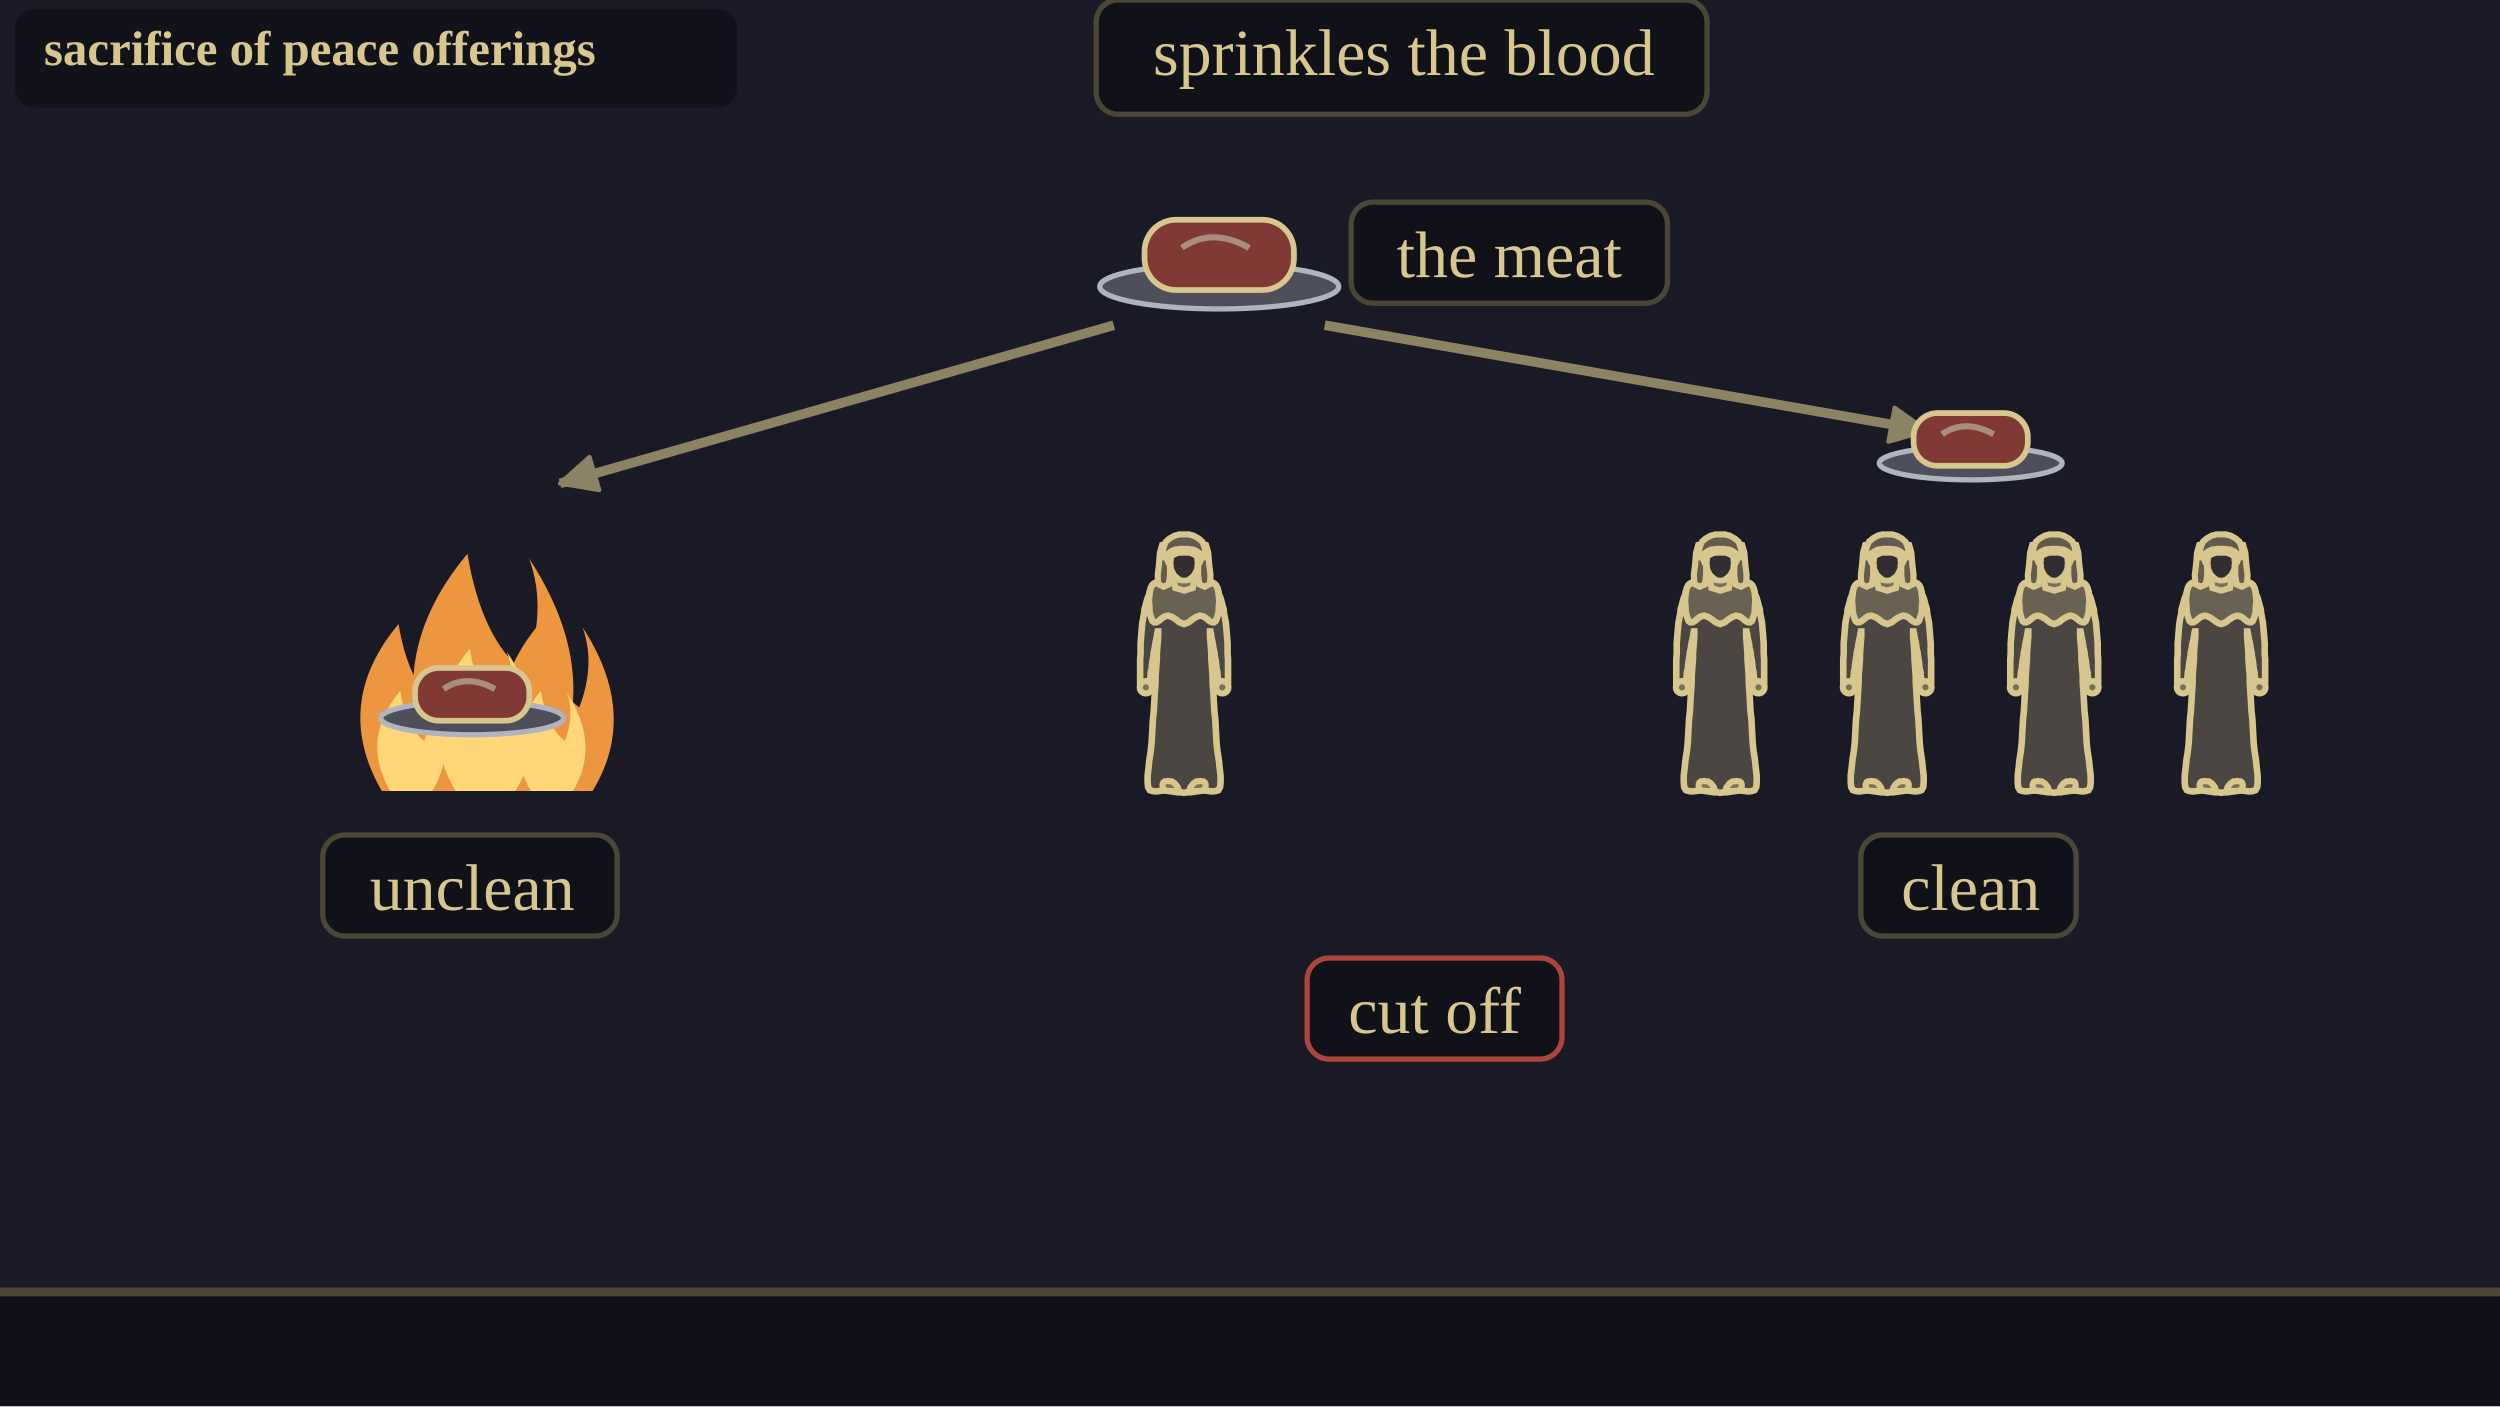
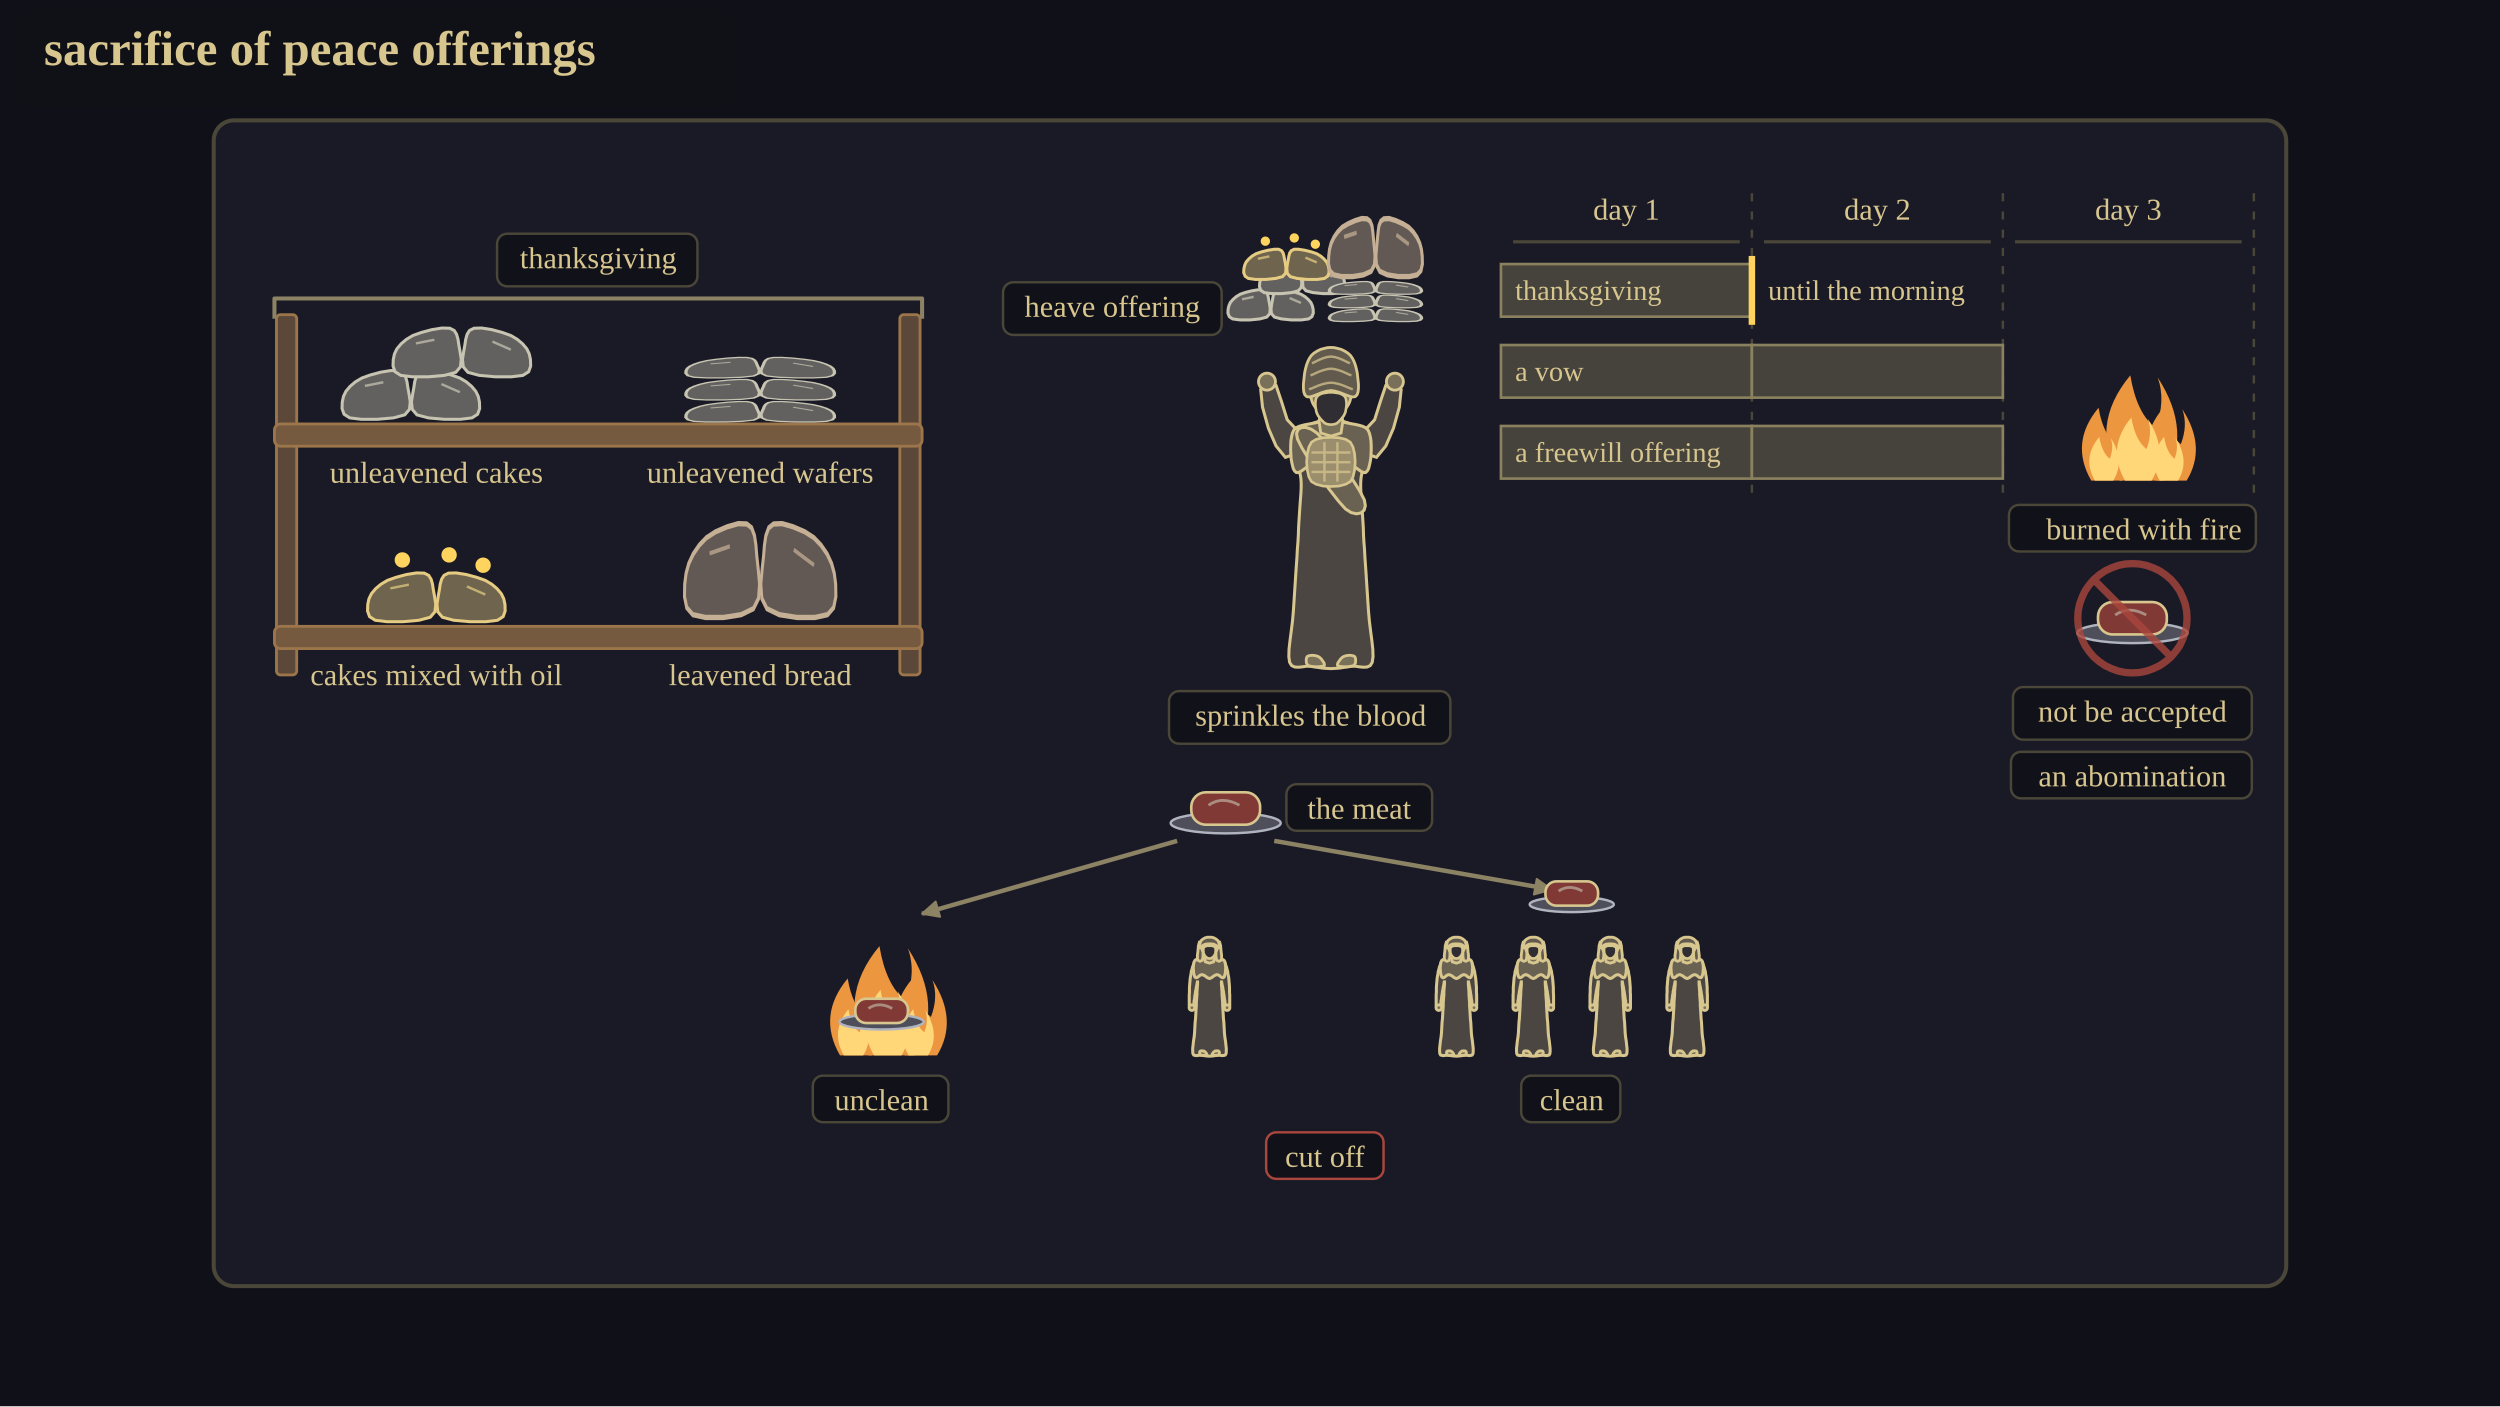
<svg xmlns="http://www.w3.org/2000/svg" data-kind="chart" viewBox="0 0 1024 576" width="1024" height="576" font-family="Georgia, 'Times New Roman', serif">
  <defs>
    <g id="lev17_D_man">
      <path d="M-8.2-.9l-.1-1.1 0-1.5.2-1.7.2-1.9.3-1.9.2-1.8.1-1.8.1-1.8.1-1.9.2-1.8.1-1.8.1-1.7.1-1.6.1-1.5 0-1.4.1-1.3.1-1.4.1-1.2 0-1.3.1-1.3.1-1.3.1-1.1 0-.9 0-.4-.1 0-.1.5-.1.7-.2.9-.2 1-.1.8-.2.8-.1 1-.2 1-.1.9-.1.9-.2.8 0 .6-.1.6 0 .5 0 .4-.1.4-.1.3-.3.2-.3.3-.4.2-.4.1-.3-.1-.2-.4-.2-.6 0-.9 0-1.1 0-1.1 0-1.2 0-1.2.1-1.2 0-1.2 0-1.2.1-1.2.1-1.3.1-1.1.1-1.1.2-1.1.2-1 .1-1 .3-1 .2-.8.2-.7.3-.7.2-.6.3-.5.3-.4.4-.5.4-.3.5-.3.5-.2.6-.2.5-.2.5-.2.4-.2.3-.1.3-.1.4-.1.3 0 .3-.1.3 0 .3-.1.3 0 .3 0 .3 0 .3 0 .3 0 .3 0 .3 0 .3 0 .3.1.3 0 .3.1.3 0 .4.1.3.1.3.1.4.2.5.2.5.2.6.2.5.2.5.3.4.3.4.5.3.4.3.5.2.6.3.7.2.7.2.8.3 1 .1 1 .2 1 .2 1.1.1 1.1.1 1.1.1 1.3.1 1.2 0 1.2 0 1.2.1 1.2 0 1.2 0 1.2 0 1.1 0 1.1 0 .9-.2.6-.2.4-.3.1-.4-.1-.4-.2-.3-.3-.3-.2-.1-.3-.1-.4 0-.4 0-.5-.1-.6 0-.6-.2-.8-.1-.9-.1-.9-.2-1-.1-1-.2-.8-.1-.8-.2-1-.2-.9-.1-.7-.1-.5-.1 0 0 .4 0 .9.1 1.1.1 1.3.1 1.3 0 1.3.1 1.2.1 1.4.1 1.3 0 1.4.1 1.5.1 1.6.1 1.7.1 1.8.2 1.8.1 1.9.1 1.8.1 1.8.2 1.8.3 1.9.2 1.9.2 1.7 0 1.5-.1 1.1-.4.7-.6.2-.8.1-.8-.1-.8-.1-.7 0-.7.1-.7.1-.7.1-.6.1-.7 0-.7.1-.7-.1-.7 0-.6-.1-.7-.1-.7-.1-.7-.1-.7 0-.8.1-.8.1-.8-.1-.6-.2z" fill="#4b4641" stroke="#d8c68f" stroke-width="1.5" />
      <circle cx="-8.7" cy="-23.6" r="1.4" fill="#79705a" stroke="#d8c68f" stroke-width="1.4" />
      <circle cx="8.7" cy="-23.6" r="1.4" fill="#79705a" stroke="#d8c68f" stroke-width="1.4" />
      <path d="M-1.3-.2l-.3.1-.6.1-.6 0-.6 0-.6-.1-.4-.1-.3-.3-.1-.3-.1-.3 0-.4.1-.3.1-.2.3-.2.3 0 .4-.1.4.1.5 0 .3.2.3.2.3.3.3.4.2.3.1.3z" fill="#79705a" stroke="#d8c68f" stroke-width="1.4" />
      <path d="M1.3-.2l.3.1.6.1.6 0 .6 0 .6-.1.4-.1.3-.3.1-.3.1-.3 0-.4-.1-.3-.1-.2-.3-.2-.3 0-.4-.1-.4.1-.5 0-.3.2-.3.2-.3.3-.3.4-.2.3-.1.3z" fill="#79705a" stroke="#d8c68f" stroke-width="1.4" />
      <path d="M-7.3-46.8l-.3.6-.2.8-.1.9-.1.9 0 .8.1.8 0 .7.1.8.2.7.2.6.2.5.4.3.4 0 .5-.2.5-.4.6-.5.6-.3.6-.1.6.2.6.3.6.4.6.5.6.3.6.2.6-.2.6-.3.6-.5.6-.4.6-.3.6-.2.6.1.6.3.6.5.5.4.5.2.4 0 .4-.3.2-.5.2-.6.2-.7.1-.8 0-.7.1-.8 0-.8-.1-.9-.1-.9-.2-.8-.3-.6-.4-.4-.6-.3-.7-.2-.6-.2-.8-.1-.6-.1-.6-.2-.6-.1-.6-.1-.6 0-.6-.1-.6 0-.6 0-.6.1-.6 0-.6.1-.6.1-.6.2-.6.1-.8.1-.6.2-.7.2-.6.3z" fill="#696252" stroke="#d8c68f" stroke-width="1.5" />
      <path d="M-2-46.2l-.4-2.4.6-2.4 1.8-.6 1.8.6.6 2.4-.4 2.4-2 .6z" fill="#79705a" stroke="#d8c68f" stroke-width="1.4" />
      <path d="M-2.4-55.6l-.2 1.8-.6 2.3 0 2.5-.3 2-1.2.5-1.2-.6-.1-2.1.3-2.5.2-2.5.5-1.8 1.4-.3z" fill="#625b4d" stroke="#d8c68f" stroke-width="1.4" />
      <path d="M5-56l.5 1.8.2 2.5.3 2.5-.1 2.1-1.2.6-1.2-.5-.3-2 0-2.5-.6-2.3-.2-1.8 1.2-.7z" fill="#625b4d" stroke="#d8c68f" stroke-width="1.4" />
      <circle cx="0" cy="-53.8" r="4" fill="#79705a" stroke="#d8c68f" stroke-width="1.4" />
      <path d="M-2.8-53.4l-.2.4 0 .5-.1.5.1.6 0 .5.1.5.2.4.2.4.2.4.3.3.3.3.3.2.2.2.2.2.3 0 .2.1.3 0 .2 0 .2 0 .3 0 .2-.1.3 0 .2-.2.2-.2.3-.2.3-.3.3-.3.2-.4.2-.4.2-.4.1-.5 0-.5.1-.6-.1-.5 0-.5-.2-.4-.4-.3-.4-.2-.5-.2-.5-.1-.5 0-.5 0-.5 0-.5 0-.5.1-.5.2-.4.2z" fill="#302e32" stroke="#d8c68f" stroke-width="1.3" />
      <path d="M-4.7-53.2l-.1-.2 0-.5 0-.7.1-.7.2-.6.2-.5.2-.4.4-.3.3-.3.5-.3.4-.2.3-.2.4-.1.4-.1.3-.1.4 0 .3 0 .4 0 .4 0 .3 0 .4 0 .3.1.4.1.4.1.3.2.4.2.5.3.3.3.4.3.2.4.2.5.2.6.1.7 0 .7 0 .5-.1.2-.2 0-.3-.2-.3-.3-.4-.4-.5-.4-.4-.2-.4-.2-.4-.1-.4 0-.5-.1-.5 0-.4 0-.4 0-.5 0-.5.1-.4 0-.4.1-.4.2-.4.2-.5.4-.4.4-.3.3-.3.2z" fill="#625b4d" stroke="#d8c68f" stroke-width="1.4" />
      <path d="M-4.6-53.8l.5-.1.7-.2.8-.3.9-.2.9-.2.8 0 .8 0 .9.2.9.2.8.3.7.2.5.1" stroke-linejoin="round" fill="none" stroke="#d8c68f" stroke-width="1.2" stroke-opacity="0.718" />
    </g>
    <g id="fg0">
      <path d="M-30.2-3l-2.8-1.8-1-2.8.1-3.2.6-2.8 1.2-2.5 2.1-2.5 2.6-2.2 3.2-1.9 4.2-1.5 5.2-1.4 5-.8 3.8.1 2.2 1.1 1.2 1.9.7 2.5.4 2.7.6 3.3.6 3.9-.4 3.7-2.3 2.7-5.6 1.5-7.9.7-8 0z" fill="#636160" stroke="#c8c4b2" stroke-width="1.5" />
      <path d="M3-4.5l-2.3-2.7-.4-3.7.6-3.9.6-3.3.4-2.7.7-2.5 1.2-1.9 2.2-1.1 3.8-.1 5 .8 5.2 1.4 4.2 1.5 3.2 1.9 2.6 2.2 2.1 2.5 1.2 2.5.6 2.8.1 3.2-1 2.8-2.8 1.8-5.7.7-8 0-7.9-.7z" fill="#636160" stroke="#c8c4b2" stroke-width="1.5" />
      <path d="M-22.7-18.8l9.1-1.8M15.1-19.7l9.1 4" stroke-linejoin="round" fill="none" stroke="#c8c4b2" stroke-width="1.2" stroke-opacity="0.718" />
    </g>
    <g id="fg1">
      <path d="M-18.8-1.9l-1.6-1.1-.7-1.8.1-1.9.4-1.7.7-1.6 1.3-1.5 1.6-1.4 2-1.2 2.6-.9 3.2-.8 3.1-.5 2.3 0 1.4.7.8 1.2.4 1.5.3 1.7.4 2 .3 2.4-.2 2.3-1.5 1.7-3.4.9-4.9.5-5 0z" fill="#636160" stroke="#c8c4b2" stroke-width="1.5" />
      <path d="M1.9-2.8l-1.5-1.7-.2-2.3.3-2.4.4-2 .3-1.7.4-1.5.8-1.2 1.4-.7 2.3 0 3.1.5 3.2.8 2.6.9 2 1.2 1.6 1.4 1.3 1.5.7 1.6.4 1.7.1 1.9-.7 1.8-1.6 1.1-3.6.5-5 0-4.9-.5z" fill="#636160" stroke="#c8c4b2" stroke-width="1.5" />
      <path d="M-14.1-11.6l5.7-1.2M9.4-12.2l5.6 2.4" stroke-linejoin="round" fill="none" stroke="#c8c4b2" stroke-width="1.2" stroke-opacity="0.718" />
    </g>
  </defs>
  <rect width="1024" height="576" fill="#101018" />
-   <g transform="translate(-5728.6 -1897.2)">
-     <g transform="scale(1.8)">
-       <g stroke-width="1.667">
+   <g transform="translate(-2366.3 -33.6)">
+     <g transform="scale(0.829)">
+       <g stroke-width="3.619">
        <rect x="590" y="300" width="1680" height="980" rx="40" fill="none" stroke="#4a4638" stroke-width="3" stroke-dasharray="18 14" />
      </g>
-       <g transform="translate(2960 772)">
+       <g transform="translate(2960 100)">
        <rect x="0" y="0" width="1024" height="576" rx="10" fill="#1a1a26" stroke="#4a4638" stroke-width="2" />
+         <rect x="31" y="96" width="10" height="178" rx="2" fill="#5b4838" stroke="#9c764a" stroke-width="1.4" />
+         <rect x="339" y="96" width="10" height="178" rx="2" fill="#5b4838" stroke="#9c764a" stroke-width="1.4" />
+         <rect x="30" y="150" width="320" height="11" rx="3" fill="#755a3f" stroke="#9c764a" stroke-width="1.4" />
+         <rect x="30" y="250" width="320" height="11" rx="3" fill="#755a3f" stroke="#9c764a" stroke-width="1.4" />
        <use href="#fg0" transform="translate(97.4 150)" />
        <use href="#fg0" transform="translate(122.6 129)" />
        <text x="110" y="174" font-size="15" text-anchor="middle" dominant-baseline="central" fill="#d8c68f">unleavened cakes</text>
        <g transform="translate(270 150) scale(1.08 0.42)">
          <use href="#fg0" transform="translate(0 0)" />
        </g>
        <g transform="translate(270 139.1) scale(1.08 0.42)">
          <use href="#fg0" transform="translate(0 0)" />
        </g>
        <g transform="translate(270 128.2) scale(1.08 0.42)">
          <use href="#fg0" transform="translate(0 0)" />
        </g>
        <text x="270" y="174" font-size="15" text-anchor="middle" dominant-baseline="central" fill="#d8c68f">unleavened wafers</text>
+         <path d="M79.8 247l-2.8-1.8-1-2.8.1-3.2.6-2.8 1.2-2.5 2.1-2.5 2.6-2.2 3.2-1.9 4.2-1.5 5.2-1.4 5-.8 3.8.1 2.2 1.1 1.2 1.9.7 2.5.4 2.7.6 3.3.6 3.9-.4 3.7-2.3 2.7-5.6 1.5-7.9.7-8 0z" fill="#6f644d" stroke="#e6cc83" stroke-width="1.5" />
+         <path d="M113 245.5l-2.3-2.7-.4-3.7.6-3.9.6-3.3.4-2.7.7-2.5 1.2-1.9 2.2-1.1 3.8-.1 5 .8 5.2 1.4 4.2 1.5 3.2 1.9 2.6 2.2 2.1 2.5 1.2 2.5.6 2.8.1 3.2-1 2.8-2.8 1.8-5.7.7-8 0-7.9-.7z" fill="#6f644d" stroke="#e6cc83" stroke-width="1.5" />
+         <path d="M87.3 231.2l9.1-1.8M125.1 230.3l9.1 4" stroke-linejoin="round" fill="none" stroke="#e6cc83" stroke-width="1.2" stroke-opacity="0.718" />
+         <circle cx="93.2" cy="217.2" r="3.8" fill="#ffd45e" />
+         <circle cx="116.3" cy="214.7" r="3.8" fill="#ffd45e" />
+         <circle cx="133.1" cy="219.8" r="3.8" fill="#ffd45e" />
        <text x="110" y="274" font-size="15" text-anchor="middle" dominant-baseline="central" fill="#d8c68f">cakes mixed with oil</text>
-         <g transform="translate(270 250) scale(1 1.75)" />
+         <g transform="translate(270 250) scale(1 1.75)">
+           <path d="M-33.3-3.3l-3-2-1.1-3.1.1-3.5.7-3.1 1.3-2.7 2.2-2.7 3-2.5 3.5-2.1 4.6-1.7 5.7-1.4 5.5-.9 4.2.1 2.4 1.1 1.4 2.2.7 2.7.4 2.9.7 3.7.7 4.3-.5 4.1-2.5 2.9-6.1 1.7-8.8.8-8.8 0z" fill="#625954" stroke="#c6b095" stroke-width="1.5" />
+           <path d="M3.3-5l-2.5-2.9-.5-4.1.7-4.3.7-3.7.4-2.9.7-2.7 1.4-2.2 2.4-1.1 4.2-.1 5.5.9 5.7 1.4 4.6 1.7 3.5 2.1 3 2.5 2.2 2.7 1.3 2.7.7 3.1.1 3.5-1.1 3.1-3 2-6.3.8-8.8 0-8.8-.8z" fill="#625954" stroke="#c6b095" stroke-width="1.5" />
+           <path d="M-25-20.6l10-2M16.6-21.6l10 4.3" stroke-linejoin="round" fill="none" stroke="#c6b095" stroke-width="1.2" stroke-opacity="0.718" />
+         </g>
        <text x="270" y="274" font-size="15" text-anchor="middle" dominant-baseline="central" fill="#d8c68f">leavened bread</text>
+         <path d="M30 98l0-10 320 0 0 10" fill="none" stroke="#8c8264" stroke-width="2" stroke-linejoin="round" />
+         <rect x="140" y="56" width="99" height="26" rx="5" fill="#101018" fill-opacity="0.88" stroke="#4a4638" stroke-width="1.2" />
        <text x="190" y="68" font-size="15" text-anchor="middle" dominant-baseline="central" fill="#d8c68f">thanksgiving</text>
+         <path d="M531.6 267.8l-.4-2.8.1-3.7.5-4.4.6-4.6.6-4.8.4-4.5.3-4.4.3-4.7.3-4.6.3-4.7.3-4.4.3-4.2.2-3.9.3-3.7.2-3.6.1-3.4.2-3.3.2-3.1.2-3 .2-2.9.2-2.7.2-2.6.1-2.4 0-2.2-.1-1.8-.2-1.6-.3-1.4-.3-1.3-.3-1.3-.3-1.4-.3-1.4-.4-1.4-.3-1.4-.4-1.4-.2-1.4-.2-1.4-.1-1.5 0-1.5 0-1.5.1-1.5.3-1.3.6-1.1.9-.9 1.2-.7 1.4-.6 1.4-.5 1.4-.5 1.2-.4 1-.4.9-.3.8-.3.8-.2.8-.1.8-.2.8-.1.7-.1.8-.1.7 0 .8 0 .7 0 .7 0 .8 0 .7 0 .8.1.7.1.8.1.8.2.8.1.8.2.8.3.9.3 1 .4 1.2.4 1.4.5 1.4.5 1.4.6 1.2.7.9.9.6 1.1.3 1.3.1 1.5 0 1.5 0 1.5-.1 1.5-.2 1.4-.2 1.4-.4 1.4-.3 1.4-.4 1.4-.3 1.4-.3 1.4-.3 1.3-.3 1.3-.3 1.4-.2 1.6-.1 1.8 0 2.2.1 2.4.2 2.6.2 2.7.2 2.9.2 3 .2 3.1.2 3.3.1 3.4.2 3.6.3 3.7.2 3.9.3 4.2.3 4.4.3 4.7.3 4.6.3 4.7.3 4.4.4 4.5.6 4.8.6 4.6.5 4.4.1 3.7-.4 2.8-1 1.6-1.5.7-1.9.1-2-.2-2-.3-1.8 0-1.7.3-1.7.2-1.7.3-1.7.2-1.7.1-1.7.1-1.7-.1-1.7-.1-1.7-.2-1.7-.3-1.7-.2-1.7-.3-1.8 0-2 .3-2 .2-1.9-.1-1.5-.7z" fill="#4b4641" stroke="#d8c68f" stroke-width="1.5" />
+         <path d="M529.5 166.5l-4.6-5.6-3.8-8.8-2.9-10.4-.9-8.7 3.2-3.2 4.4 1.2 2.6 7.7 2.9 9.2 5.8 6.2 3.8 4.9-4.1 5.3z" fill="#4b4641" stroke="#d8c68f" stroke-width="1.5" />
+         <circle cx="520.4" cy="129.1" r="4.2" fill="#79705a" stroke="#d8c68f" stroke-width="1.4" />
+         <path d="M564 159l3.8-4.9 5.8-6.2 2.9-9.2 2.6-7.7 4.4-1.2 3.2 3.2-.9 8.7-2.9 10.4-3.8 8.8-4.6 5.6-6.4-2.2z" fill="#4b4641" stroke="#d8c68f" stroke-width="1.5" />
+         <circle cx="583.6" cy="129.1" r="4.2" fill="#79705a" stroke="#d8c68f" stroke-width="1.4" />
+         <path d="M548.7 269.4l-.8.3-1.3.2-1.6.1-1.6-.1-1.5-.2-1-.3-.6-.5-.4-.8-.1-.9 0-1 .2-.8.3-.5.6-.3.8-.2 1.1-.1 1.1.1 1 .2.8.3.8.5.8.8.7 1 .6.9.2.8z" fill="#79705a" stroke="#d8c68f" stroke-width="1.4" />
+         <path d="M555.3 269.4l.8.3 1.3.2 1.6.1 1.6-.1 1.5-.2 1-.3.6-.5.4-.8.1-.9 0-1-.2-.8-.3-.5-.6-.3-.8-.2-1.1-.1-1.1.1-1 .2-.8.3-.8.5-.8.8-.7 1-.6.9-.2.8z" fill="#79705a" stroke="#d8c68f" stroke-width="1.4" />
+         <path d="M533.7 153l-.7 1.5-.5 2-.3 2.1-.1 2.3 0 2.2.1 1.9.1 1.8.3 1.9.4 1.8.4 1.6.7 1.2.8.7 1 0 1.3-.6 1.4-1 1.4-1 1.5-.9 1.5-.3 1.4.4 1.5.9 1.5 1.1 1.6 1.1 1.5.9 1.5.3 1.5-.3 1.5-.9 1.6-1.1 1.5-1.1 1.5-.9 1.4-.4 1.5.3 1.5.9 1.4 1 1.4 1 1.3.6 1 0 .8-.7.7-1.2.4-1.6.4-1.8.3-1.9.1-1.8.1-1.9 0-2.2-.1-2.3-.3-2.1-.5-2-.7-1.5-1.1-1.1-1.4-.7-1.7-.5-1.7-.4-1.8-.3-1.6-.3-1.5-.3-1.5-.3-1.5-.3-1.5-.2-1.5-.1-1.5 0-1.5 0-1.5.1-1.5.2-1.5.3-1.5.3-1.5.3-1.6.3-1.8.3-1.7.4-1.7.5-1.4.7z" fill="#696252" stroke="#d8c68f" stroke-width="1.5" />
+         <path d="M535.5 157.5l-.5-2.7.7-2 1.7-1 2.2-.1 2.7.9 2.8 1.9 3.5 3.7 4.5 5.7 4.9 6.6 4.6 6.8 3.7 5.9 2.2 4.3.5 2.9-.6 2.2-1.6 1.4-2.2.4-2.6-.6-2.8-1.8-3.5-3.9-4.6-5.9-4.9-7-4.7-7.1-3.8-6.2z" fill="#696252" stroke="#d8c68f" stroke-width="1.5" />
+         <path d="M542.4 159l2.3-1.4 3.4-.8 3.9-.2 3.9.2 3.4.8 2.3 1.4 1.3 2.4.8 3.4.3 4-.3 3.9-.8 3.5-1.3 2.3-2.3 1.3-3.4.9-3.9.2-3.9-.2-3.4-.9-2.3-1.3-1.3-2.3-.8-3.5-.3-3.9.3-4 .8-3.4z" fill="#9b8e6d" stroke="#d8c68f" stroke-width="1.3" />
+         <path d="M542.4 164.1l19.2 0M542.4 168.9l19.2 0M542.4 173.7l19.2 0M548.8 159l0 19.5M555.2 159l0 19.5" stroke-linejoin="round" fill="none" stroke="#d8c68f" stroke-width="1.2" stroke-opacity="0.718" />
+         <path d="M547 154.5l-.9-6 1.4-6 4.5-1.5 4.5 1.5 1.4 6-.9 6-5 1.5z" fill="#79705a" stroke="#d8c68f" stroke-width="1.4" />
+         <circle cx="552" cy="135.6" r="9.9" fill="#79705a" stroke="#d8c68f" stroke-width="1.4" />
+         <path d="M545.1 136.5l-.5 1-.2 1.2-.1 1.4.1 1.4.2 1.3.2 1.2.4 1 .5 1 .7.9.7.9.7.7.6.6.6.5.6.3.6.2.6.1.6.1.6 0 .6 0 .6-.1.6-.1.6-.2.6-.3.6-.5.6-.6.7-.7.7-.9.7-.9.5-1 .4-1 .2-1.2.2-1.3.1-1.4-.1-1.4-.2-1.2-.5-1-.8-.7-1-.6-1.2-.4-1.4-.2-1.3-.2-1.2 0-1.2 0-1.3.2-1.4.2-1.2.4-1 .6z" fill="#302e32" stroke="#d8c68f" stroke-width="1.3" />
+         <path d="M540 136.5l-.9-.9-.5-1.4-.2-1.8 0-2 .2-2 .2-1.8.2-1.8.4-1.9.5-1.9.7-1.9.8-1.6 1-1.4 1.2-1.1 1.6-1 1.6-.8 1.8-.5 1.7-.4 1.7-.1 1.7.1 1.7.4 1.8.5 1.6.8 1.6 1 1.2 1.1 1 1.4.8 1.6.7 1.9.5 1.9.4 1.9.2 1.8.2 1.8.2 2 0 2-.2 1.8-.5 1.4-.9.9-1.4.2-1.8-.5-2.1-.8-2.3-.9-2.3-.7-2.1-.3-2.1.3-2.3.7-2.3.9-2.1.8-1.8.5z" fill="#625b4d" stroke="#d8c68f" stroke-width="1.4" />
+         <path d="M541.2 132.9l1.1-.4 1.7-.7 1.9-.8 2.1-.7 2.1-.5 1.9-.2 1.9.2 2.1.5 2.1.7 1.9.8 1.7.7 1.1.4M541.9 126l1.1-.4 1.5-.7 1.8-.8 2-.7 1.9-.5 1.8-.2 1.8.2 1.9.5 2 .7 1.8.8 1.5.7 1.1.4M542.6 120l1-.4 1.4-.7 1.7-.8 1.8-.7 1.8-.5 1.7-.2 1.7.2 1.8.5 1.8.7 1.7.8 1.4.7 1 .4" stroke-linejoin="round" fill="none" stroke="#d8c68f" stroke-width="1.2" stroke-opacity="0.718" />
        <rect x="472" y="282" width="139" height="26" rx="5" fill="#101018" fill-opacity="0.88" stroke="#4a4638" stroke-width="1.2" />
        <text x="542" y="294" font-size="15" text-anchor="middle" dominant-baseline="central" fill="#d8c68f">sprinkles the blood</text>
        <use href="#fg1" transform="translate(522.2 100)" />
        <use href="#fg1" transform="translate(537.8 87)" />
        <g transform="translate(574 100) scale(1.08 0.42)">
          <use href="#fg1" transform="translate(0 0)" />
        </g>
        <g transform="translate(574 93.2) scale(1.08 0.42)">
          <use href="#fg1" transform="translate(0 0)" />
        </g>
        <g transform="translate(574 86.5) scale(1.08 0.42)">
          <use href="#fg1" transform="translate(0 0)" />
        </g>
-         <g transform="translate(574 80) scale(1 1.75)" />
+         <path d="M511.2 78.1l-1.6-1.1-.7-1.8.1-1.9.4-1.7.7-1.6 1.3-1.5 1.6-1.4 2-1.2 2.6-.9 3.2-.8 3.1-.5 2.3 0 1.4.7.8 1.2.4 1.5.3 1.7.4 2 .3 2.4-.2 2.3-1.5 1.7-3.4.9-4.9.5-5 0z" fill="#6f644d" stroke="#e6cc83" stroke-width="1.5" />
+         <path d="M531.9 77.2l-1.5-1.7-.2-2.3.3-2.4.4-2 .3-1.7.4-1.5.8-1.2 1.4-.7 2.3 0 3.1.5 3.2.8 2.6.9 2 1.2 1.6 1.4 1.3 1.5.7 1.6.4 1.7.1 1.9-.7 1.8-1.6 1.1-3.6.5-5 0-4.9-.5z" fill="#6f644d" stroke="#e6cc83" stroke-width="1.5" />
+         <path d="M515.9 68.4l5.7-1.2M539.4 67.8l5.6 2.4" stroke-linejoin="round" fill="none" stroke="#e6cc83" stroke-width="1.2" stroke-opacity="0.718" />
+         <circle cx="519.6" cy="59.7" r="2.3" fill="#ffd45e" />
+         <circle cx="533.9" cy="58.1" r="2.3" fill="#ffd45e" />
+         <circle cx="544.3" cy="61.2" r="2.3" fill="#ffd45e" />
+         <g transform="translate(574 80) scale(1 1.75)">
+           <path d="M-20.6-2.1l-1.9-1.2-.7-1.9.1-2.2.4-1.9.8-1.7 1.4-1.7 1.8-1.5 2.2-1.3 2.9-1 3.5-.9 3.4-.6 2.6.1 1.5.7.9 1.3.4 1.7.3 1.8.4 2.3.4 2.7-.3 2.5-1.6 1.8-3.8 1-5.4.5-5.4 0z" fill="#625954" stroke="#c6b095" stroke-width="1.5" />
+           <path d="M2.1-3.1l-1.6-1.8-.3-2.5.4-2.7.4-2.3.3-1.8.4-1.7.9-1.3 1.5-.7 2.6-.1 3.4.6 3.5.9 2.9 1 2.2 1.3 1.8 1.5 1.4 1.7.8 1.7.4 1.9.1 2.2-.7 1.9-1.9 1.2-3.9.5-5.4 0-5.4-.5z" fill="#625954" stroke="#c6b095" stroke-width="1.5" />
+           <path d="M-15.5-12.8l6.2-1.2M10.3-13.4l6.2 2.7" stroke-linejoin="round" fill="none" stroke="#c6b095" stroke-width="1.2" stroke-opacity="0.718" />
+         </g>
+         <rect x="390" y="80" width="108" height="26" rx="5" fill="#101018" fill-opacity="0.88" stroke="#4a4638" stroke-width="1.2" />
        <text x="444" y="92" font-size="15" text-anchor="middle" dominant-baseline="central" fill="#d8c68f">heave offering</text>
+         <path d="M642 60l112 0" fill="none" stroke="#4a4638" stroke-width="1.6" stroke-linejoin="round" />
+         <polyline points="760,36 760,188" fill="none" stroke="#4a4638" stroke-width="1.2" stroke-linejoin="round" stroke-dasharray="4 5" />
        <text x="698" y="44" font-size="15" text-anchor="middle" dominant-baseline="central" fill="#d8c68f">day 1</text>
+         <rect x="636" y="71" width="124" height="26" fill="#46433c" stroke="#8a815f" stroke-width="1.3" />
        <text x="643" y="84" font-size="14" text-anchor="start" dominant-baseline="central" fill="#d8c68f">thanksgiving</text>
+         <path d="M760 67l0 34" fill="none" stroke="#ffd45e" stroke-width="3.2" stroke-linejoin="round" />
        <text x="768" y="84" font-size="14" text-anchor="start" dominant-baseline="central" fill="#d8c68f">until the morning</text>
+         <rect x="636" y="111" width="124" height="26" fill="#46433c" stroke="#8a815f" stroke-width="1.3" />
        <text x="643" y="124" font-size="14" text-anchor="start" dominant-baseline="central" fill="#d8c68f">a vow</text>
+         <rect x="636" y="151" width="124" height="26" fill="#46433c" stroke="#8a815f" stroke-width="1.3" />
        <text x="643" y="164" font-size="14" text-anchor="start" dominant-baseline="central" fill="#d8c68f">a freewill offering</text>
+         <path d="M766 60l112 0" fill="none" stroke="#4a4638" stroke-width="1.6" stroke-linejoin="round" />
+         <polyline points="884,36 884,188" fill="none" stroke="#4a4638" stroke-width="1.2" stroke-linejoin="round" stroke-dasharray="4 5" />
        <text x="822" y="44" font-size="15" text-anchor="middle" dominant-baseline="central" fill="#d8c68f">day 2</text>
+         <rect x="760" y="111" width="124" height="26" fill="#46433c" stroke="#8a815f" stroke-width="1.3" />
+         <rect x="760" y="151" width="124" height="26" fill="#46433c" stroke="#8a815f" stroke-width="1.3" />
+         <path d="M890 60l112 0" fill="none" stroke="#4a4638" stroke-width="1.6" stroke-linejoin="round" />
+         <polyline points="1008,36 1008,188" fill="none" stroke="#4a4638" stroke-width="1.2" stroke-linejoin="round" stroke-dasharray="4 5" />
        <text x="946" y="44" font-size="15" text-anchor="middle" dominant-baseline="central" fill="#d8c68f">day 3</text>
        <path d="M927.68,178 q-10.8,-18.72 3.6,-36 q2.16,12.96 8.64,18.0 q3.6,-9.36 0.72,-17.28 q12.24,18.72 2.16,35.28 z" fill="#ec9640" />
        <path d="M941.76,178 q-15.6,-27.04 5.2,-52 q3.12,18.72 12.48,26.0 q5.2,-13.52 1.04,-24.96 q17.68,27.04 3.12,50.96 z" fill="#ec9640" />
        <path d="M959.68,178 q-10.8,-18.72 3.6,-36 q2.16,12.96 8.64,18.0 q3.6,-9.36 0.72,-17.28 q12.24,18.72 2.16,35.28 z" fill="#ec9640" />
        <path d="M929.48,178 q-6.48,-11.232 2.16,-21.6 q1.296,7.776 5.184,10.8 q2.16,-5.616 0.432,-10.368 q7.344,11.232 1.296,21.168 z" fill="#ffd678" />
        <path d="M944.36,178 q-9.36,-16.224 3.12,-31.2 q1.872,11.232 7.488,15.6 q3.12,-8.112 0.624,-14.976 q10.608,16.224 1.872,30.576 z" fill="#ffd678" />
        <path d="M961.48,178 q-6.48,-11.232 2.16,-21.6 q1.296,7.776 5.184,10.8 q2.16,-5.616 0.432,-10.368 q7.344,11.232 1.296,21.168 z" fill="#ffd678" />
+         <rect x="887" y="190" width="122" height="23" rx="5" fill="#101018" fill-opacity="0.88" stroke="#4a4638" stroke-width="1.2" />
        <text x="1002" y="202" font-size="15" text-anchor="end" dominant-baseline="central" fill="#d8c68f">burned with fire</text>
+         <ellipse cx="948" cy="253.2" rx="27.2" ry="5.1" fill="#4e4f5b" stroke="#b0b4be" stroke-width="1.2" />
+         <rect x="931" y="238" width="34" height="16" rx="7.2" fill="#813935" stroke="#d8c68f" stroke-width="1.3" />
        <path d="M939.5 244.4 q6.8 -4.8 15.3 0" fill="none" stroke="#ab8c80" stroke-width="1.4" />
+         <path d="M928.9 226.9l2.7-2.3 2.9-2 3.2-1.5 3.3-1.2 3.5-.7 3.5-.2 3.5.2 3.5.7 3.3 1.2 3.2 1.5 2.9 2 2.7 2.3 2.3 2.7 2 2.9 1.5 3.2 1.2 3.3.7 3.5.2 3.5-.2 3.5-.7 3.5-1.2 3.3-1.5 3.2-2 2.9-2.3 2.7-2.7 2.3-2.9 2-3.2 1.5-3.3 1.2-3.5.7-3.5.2-3.5-.2-3.5-.7-3.3-1.2-3.2-1.5-2.9-2-2.7-2.3-2.3-2.7-2-2.9-1.5-3.2-1.2-3.3-.7-3.5-.2-3.5.2-3.5.7-3.5 1.2-3.3 1.5-3.2 2-2.9 2.3-2.7M928.9 226.9l38.2 38.2" fill="none" stroke="#aa463c" stroke-width="3.6" stroke-linejoin="round" stroke-opacity="0.80" stroke-linecap="round" />
+         <rect x="889" y="280" width="118" height="26" rx="5" fill="#101018" fill-opacity="0.88" stroke="#4a4638" stroke-width="1.2" />
        <text x="948" y="292" font-size="15" text-anchor="middle" dominant-baseline="central" fill="#d8c68f">not be accepted</text>
+         <rect x="888" y="312" width="119" height="23" rx="5" fill="#101018" fill-opacity="0.88" stroke="#4a4638" stroke-width="1.2" />
        <text x="948" y="324" font-size="15" text-anchor="middle" dominant-baseline="central" fill="#d8c68f">an abomination</text>
        <ellipse cx="500" cy="347.2" rx="27.2" ry="5.1" fill="#4e4f5b" stroke="#b0b4be" stroke-width="1.2" />
        <rect x="483" y="332" width="34" height="16" rx="7.2" fill="#813935" stroke="#d8c68f" stroke-width="1.3" />
        <path d="M491.5 338.4 q6.8 -4.8 15.3 0" fill="none" stroke="#ab8c80" stroke-width="1.4" />
        <rect x="530" y="328" width="72" height="23" rx="5" fill="#101018" fill-opacity="0.88" stroke="#4a4638" stroke-width="1.2" />
        <text x="566" y="340" font-size="15" text-anchor="middle" dominant-baseline="central" fill="#d8c68f">the meat</text>
        <path d="M476 356l-126 36" fill="none" stroke="#8c8264" stroke-width="2.2" stroke-linejoin="round" />
        <path d="M356.7 386l-6.7 6 8.9 1.5z" fill="#8c8264" stroke="#8c8264" stroke-width="1" stroke-linejoin="round" />
        <path d="M309.44,462 q-11.4,-19.76 3.8,-38 q2.28,13.68 9.12,19.0 q3.8,-9.88 0.76,-18.24 q12.92,19.76 2.28,37.24 z" fill="#ec9640" />
        <path d="M323.52,462 q-16.2,-28.08 5.4,-54 q3.24,19.44 12.96,27.0 q5.4,-14.04 1.08,-25.92 q18.36,28.08 3.24,52.92 z" fill="#ec9640" />
        <path d="M341.44,462 q-11.4,-19.76 3.8,-38 q2.28,13.68 9.12,19.0 q3.8,-9.88 0.76,-18.24 q12.92,19.76 2.28,37.24 z" fill="#ec9640" />
        <path d="M311.34,462 q-6.84,-11.856 2.28,-22.8 q1.368,8.208 5.472,11.4 q2.28,-5.928 0.456,-10.944 q7.752,11.856 1.368,22.344 z" fill="#ffd678" />
        <path d="M326.22,462 q-9.72,-16.848 3.24,-32.4 q1.944,11.664 7.776,16.2 q3.24,-8.424 0.648,-15.552 q11.016,16.848 1.944,31.752 z" fill="#ffd678" />
        <path d="M343.34,462 q-6.84,-11.856 2.28,-22.8 q1.368,8.208 5.472,11.4 q2.28,-5.928 0.456,-10.944 q7.752,11.856 1.368,22.344 z" fill="#ffd678" />
        <rect x="296" y="472" width="67" height="23" rx="5" fill="#101018" fill-opacity="0.88" stroke="#4a4638" stroke-width="1.2" />
        <text x="330" y="484" font-size="15" text-anchor="middle" dominant-baseline="central" fill="#d8c68f">unclean</text>
        <g transform="translate(330 440)">
          <ellipse cx="0" cy="5.4" rx="20.8" ry="3.8" fill="#4e4f5b" stroke="#b0b4be" stroke-width="1.2" />
          <rect x="-13" y="-6" width="26" height="12" rx="5.4" fill="#813935" stroke="#d8c68f" stroke-width="1.3" />
          <path d="M-6.5 -1.2 q5.2 -3.6 11.7 0" fill="none" stroke="#ab8c80" stroke-width="1.4" />
        </g>
        <path d="M524 356l137 24" fill="none" stroke="#8c8264" stroke-width="2.2" stroke-linejoin="round" />
        <path d="M652.3 382.5l8.7-2.5-7.3-5.2z" fill="#8c8264" stroke="#8c8264" stroke-width="1" stroke-linejoin="round" />
        <use href="#lev17_D_man" transform="translate(614 462)" />
        <use href="#lev17_D_man" transform="translate(652 462)" />
        <use href="#lev17_D_man" transform="translate(690 462)" />
        <use href="#lev17_D_man" transform="translate(728 462)" />
        <rect x="646" y="472" width="49" height="23" rx="5" fill="#101018" fill-opacity="0.88" stroke="#4a4638" stroke-width="1.2" />
        <text x="671" y="484" font-size="15" text-anchor="middle" dominant-baseline="central" fill="#d8c68f">clean</text>
        <g transform="translate(671 382)">
          <ellipse cx="0" cy="5.4" rx="20.8" ry="3.8" fill="#4e4f5b" stroke="#b0b4be" stroke-width="1.2" />
          <rect x="-13" y="-6" width="26" height="12" rx="5.4" fill="#813935" stroke="#d8c68f" stroke-width="1.3" />
          <path d="M-6.5 -1.2 q5.2 -3.6 11.7 0" fill="none" stroke="#ab8c80" stroke-width="1.4" />
        </g>
        <g transform="translate(-84 0)">
          <use href="#lev17_D_man" transform="translate(576 462)" />
        </g>
        <rect x="520" y="500" width="58" height="23" rx="5" fill="#101018" fill-opacity="0.88" stroke="#aa463c" stroke-width="1.2" />
        <text x="549" y="512" font-size="15" text-anchor="middle" dominant-baseline="central" fill="#d8c68f">cut off</text>
        <g opacity="0">
          <animate attributeName="opacity" values="0;1" begin="3.23s" dur="0.50s" fill="freeze" calcMode="spline" keyTimes="0;1" keySplines="0.42 0 0.58 1" />
          <line x1="419" y1="504" x2="484" y2="428" stroke="#8c8264" stroke-width="1.3" />
          <circle cx="484" cy="428" r="2.6" fill="#8c8264" />
          <rect x="252" y="504" width="171" height="23" rx="5" fill="#101018" fill-opacity="0.88" stroke="#4a4638" stroke-width="1.2" />
          <text x="338" y="516" font-size="15" text-anchor="middle" dominant-baseline="central" fill="#d8c68f">the uncleanness of man</text>
        </g>
        <g opacity="0">
          <animate attributeName="opacity" values="0;1" begin="5.20s" dur="0.50s" fill="freeze" calcMode="spline" keyTimes="0;1" keySplines="0.42 0 0.58 1" />
          <line x1="403" y1="538" x2="484" y2="445" stroke="#8c8264" stroke-width="1.3" />
          <circle cx="484" cy="445" r="2.6" fill="#8c8264" />
          <rect x="269" y="538" width="138" height="23" rx="5" fill="#101018" fill-opacity="0.88" stroke="#4a4638" stroke-width="1.2" />
          <text x="338" y="550" font-size="15" text-anchor="middle" dominant-baseline="central" fill="#d8c68f">an unclean animal</text>
        </g>
      </g>
-       <g stroke-width="1.444" stroke-linejoin="round">
-         <path d="M3210 1273l176 0 0 30-176 0z" fill="none" stroke="#fff4aa" stroke-linejoin="round" stroke-opacity="0">
+       <g stroke-width="3.136" stroke-linejoin="round">
+         <path d="M3210 601l176 0 0 30-176 0z" fill="none" stroke="#fff4aa" stroke-linejoin="round" stroke-opacity="0">
          <animate attributeName="stroke-opacity" values="0.250;1.000;0.720;1.000" keyTimes="0;0.35;0.7;1" dur="0.8s" begin="3.23s" fill="freeze" calcMode="spline" keySplines="0.42 0 0.58 1;0.42 0 0.58 1;0.42 0 0.58 1" />
        </path>
-         <path d="M3210 1307l176 0 0 30-176 0z" fill="none" stroke="#fff4aa" stroke-linejoin="round" stroke-opacity="0">
+         <path d="M3210 635l176 0 0 30-176 0z" fill="none" stroke="#fff4aa" stroke-linejoin="round" stroke-opacity="0">
          <animate attributeName="stroke-opacity" values="0.250;1.000;0.720;1.000" keyTimes="0;0.35;0.7;1" dur="0.8s" begin="5.20s" fill="freeze" calcMode="spline" keySplines="0.42 0 0.58 1;0.42 0 0.58 1;0.42 0 0.58 1" />
        </path>
-         <path d="M3434 1162l36 0 0 74-36 0z" fill="none" stroke="#fff4aa" stroke-linejoin="round" stroke-opacity="0">
+         <path d="M3434 490l36 0 0 74-36 0z" fill="none" stroke="#fff4aa" stroke-linejoin="round" stroke-opacity="0">
          <animate attributeName="stroke-opacity" values="0;0.85" dur="0.4s" begin="14.44s" fill="freeze" calcMode="spline" keyTimes="0;1" keySplines="0.42 0 0.58 1" />
        </path>
      </g>
    </g>
  </g>
  <rect x="6" y="4" width="296" height="40" rx="8" fill="#101018" fill-opacity="0.82" />
  <text x="18" y="14" font-size="20" font-weight="bold" fill="#d8c68f" dominant-baseline="text-before-edge">sacrifice of peace offerings</text>
</svg>
